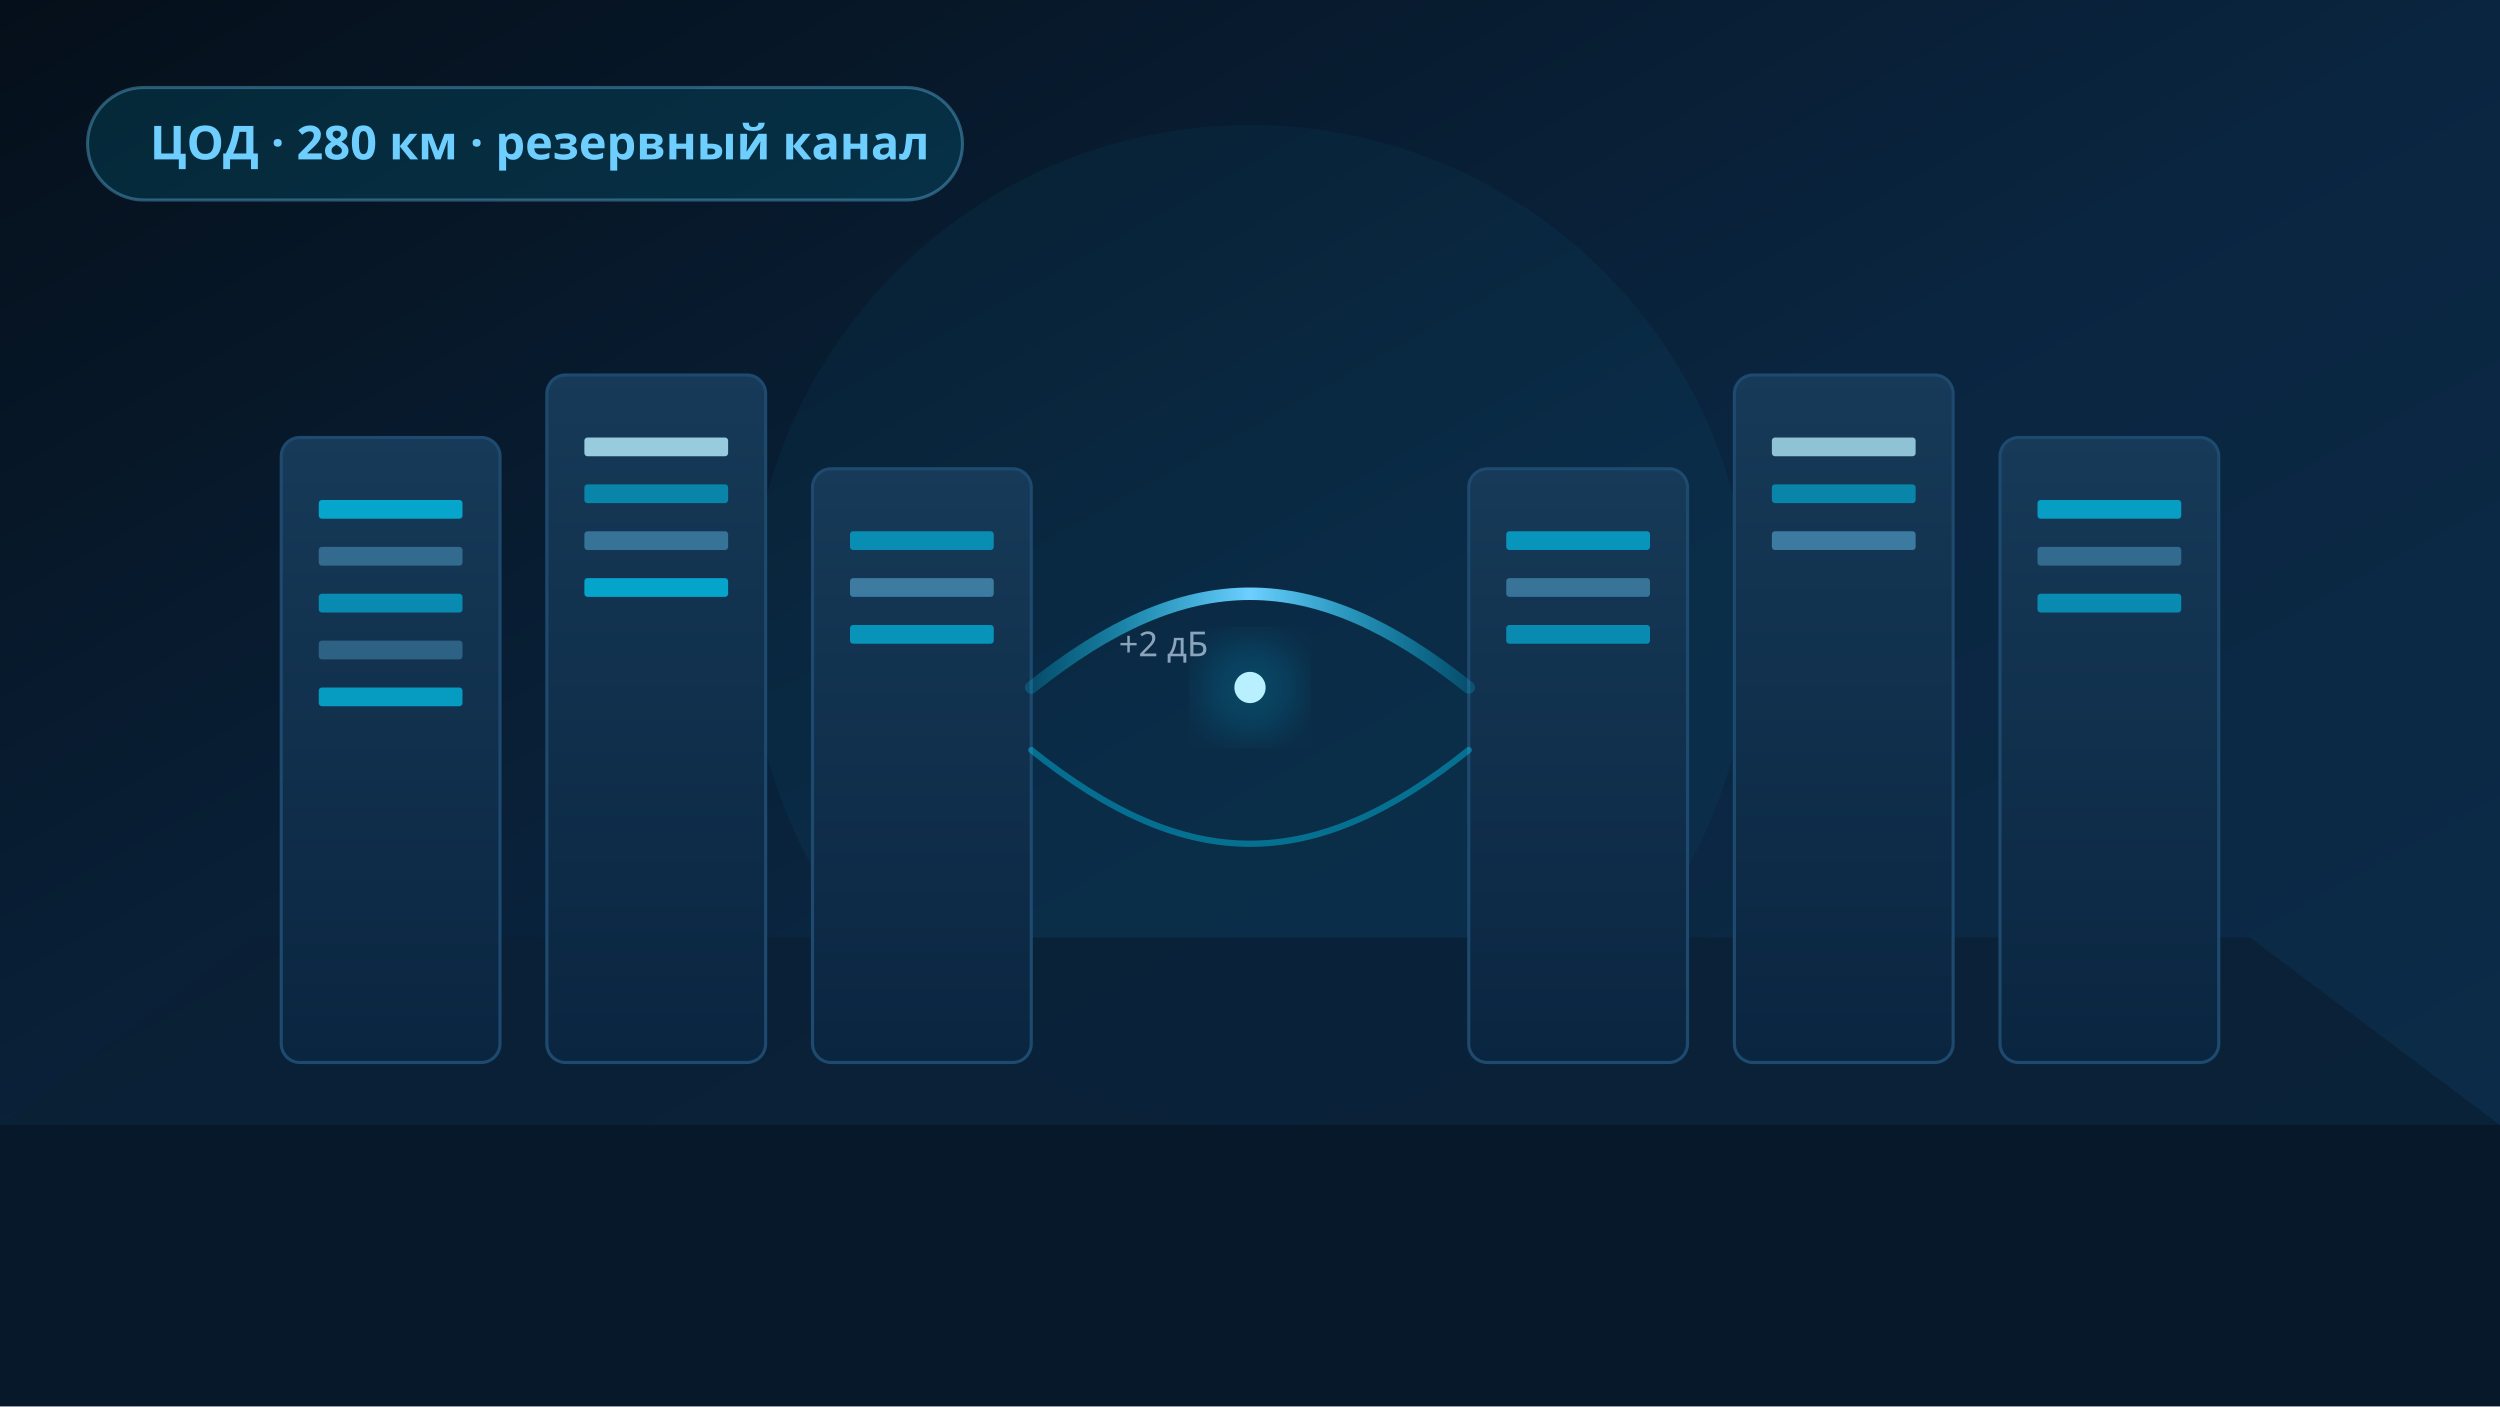
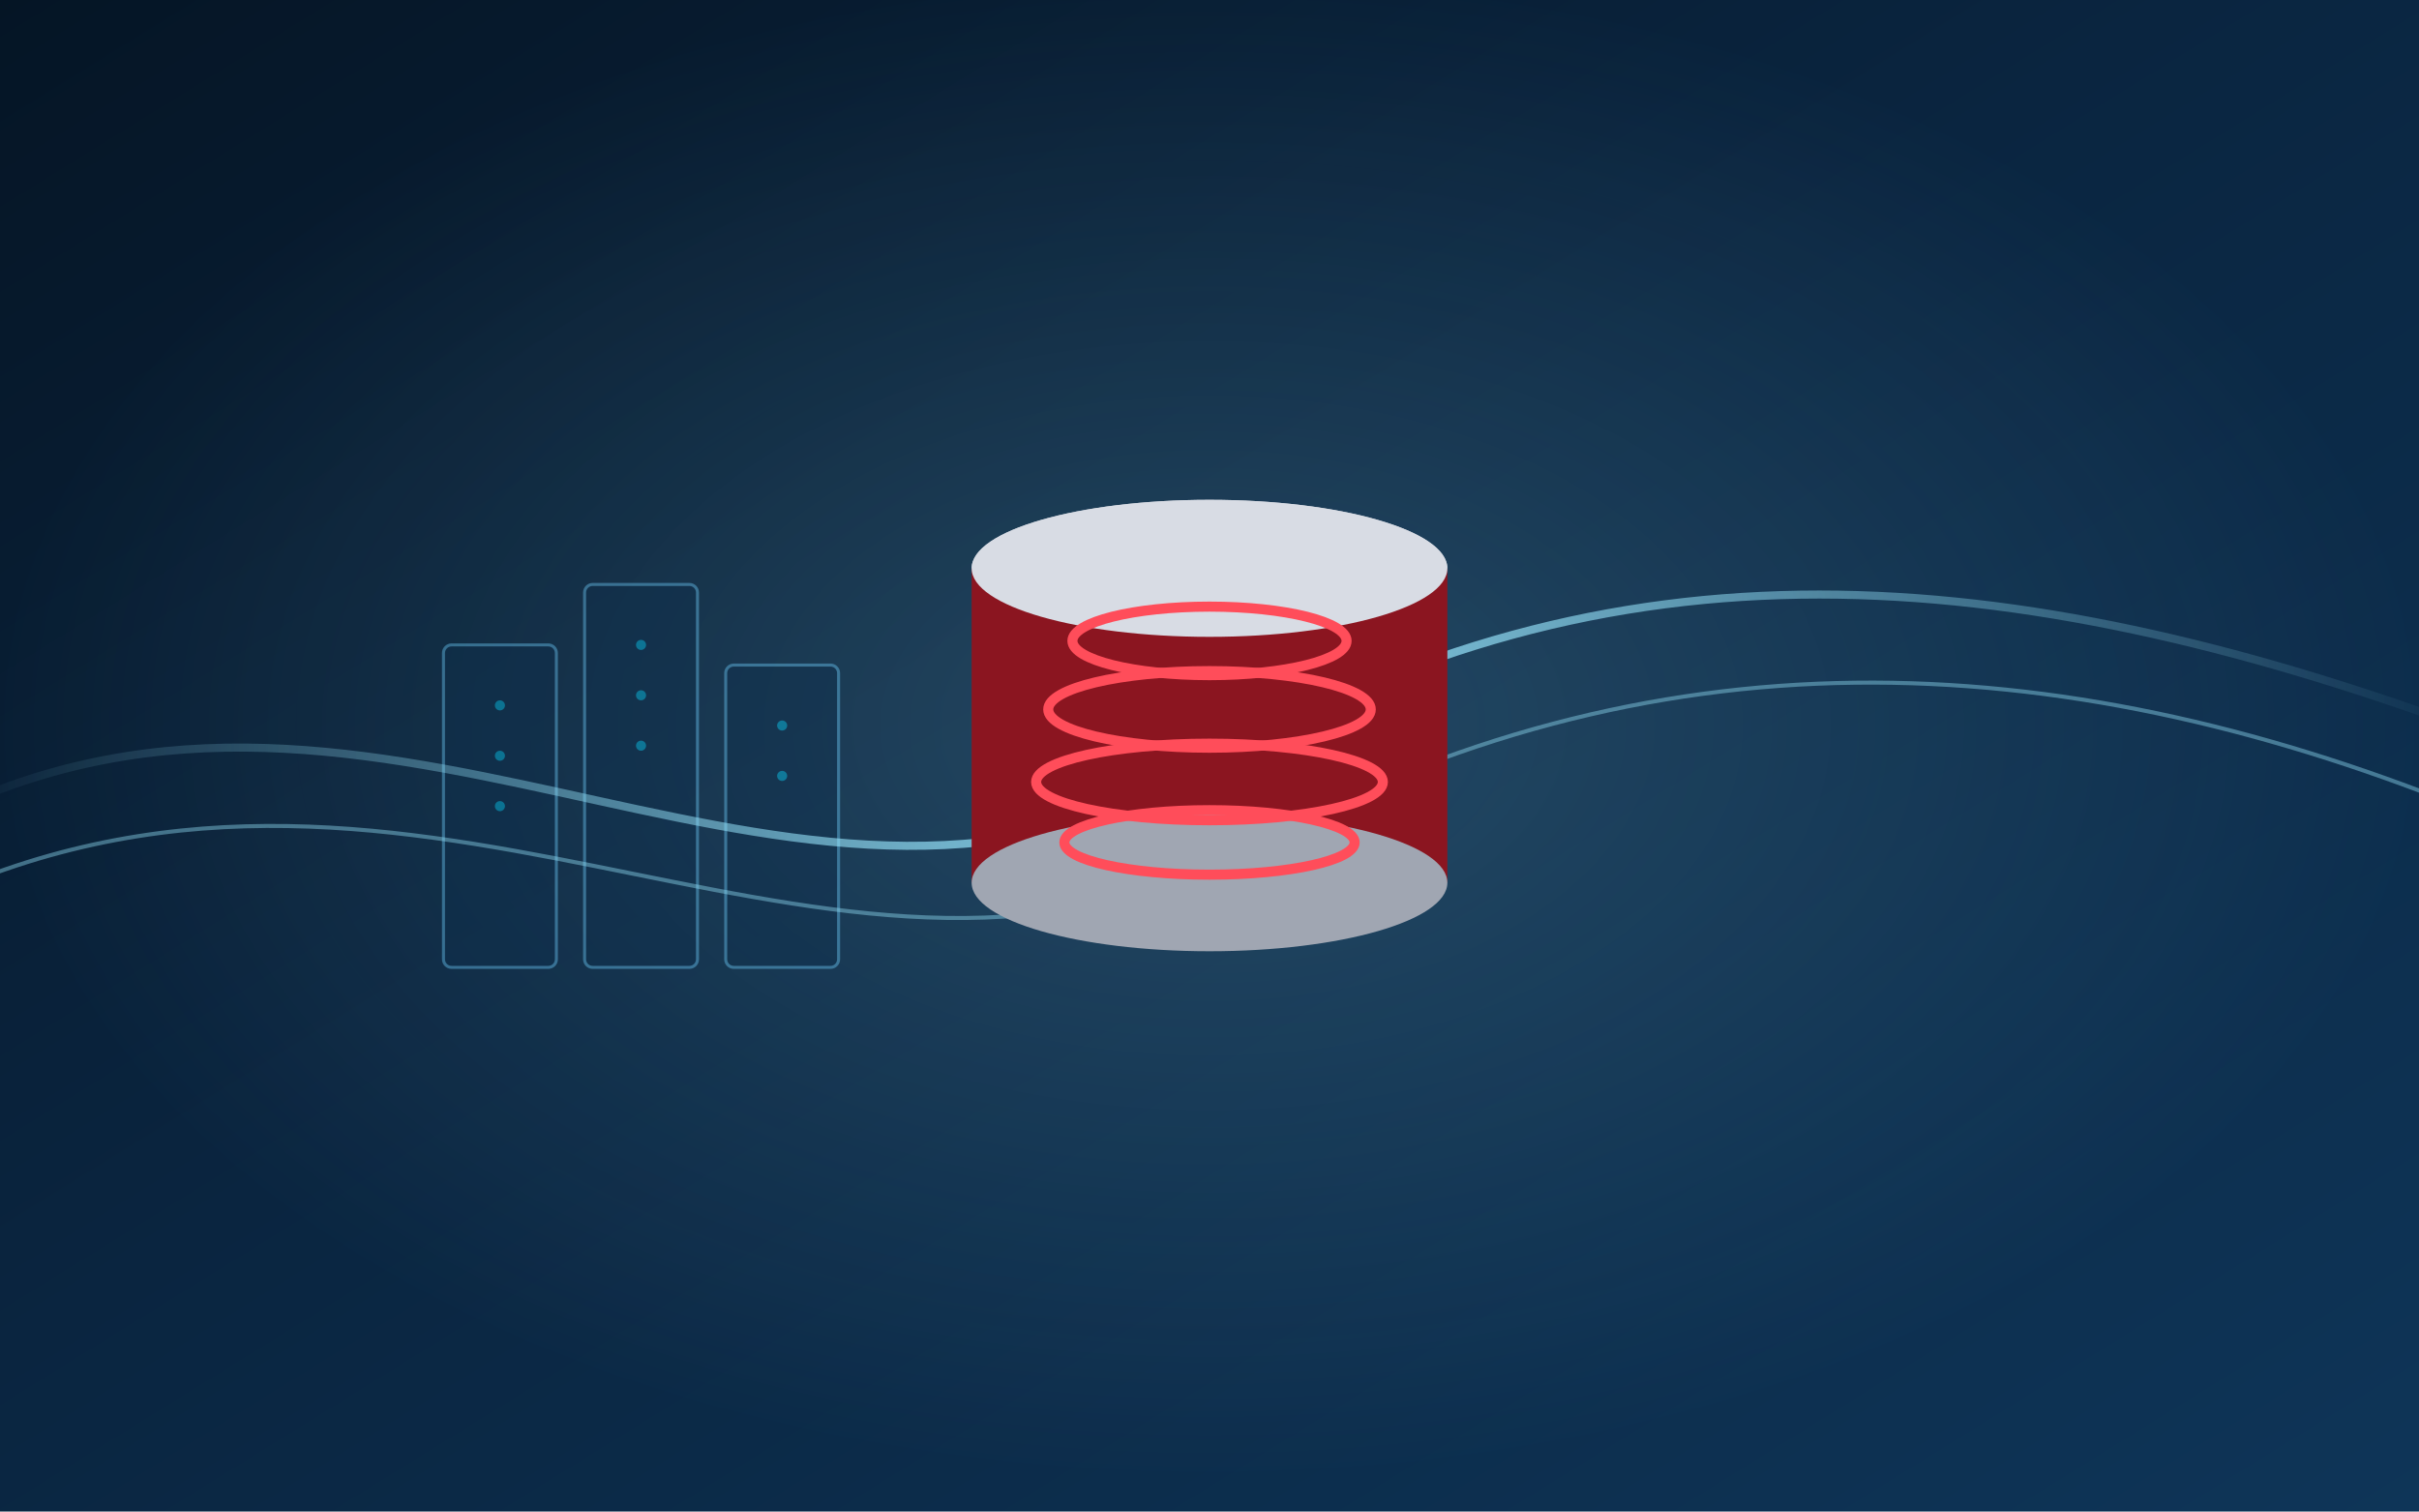
- <svg xmlns="http://www.w3.org/2000/svg" viewBox="0 0 800 450" fill="none">
+ <svg xmlns="http://www.w3.org/2000/svg" width="1200" height="750" viewBox="0 0 1200 750" preserveAspectRatio="xMidYMid slice" role="img" aria-label="Дата-центр">
  <defs>
-     <linearGradient id="dc-bg" x1="0" y1="0" x2="1" y2="1">
-       <stop stop-color="#050f1a" />
-       <stop offset="0.5" stop-color="#0A2540" />
-       <stop offset="1" stop-color="#0c2d4a" />
+     <linearGradient id="bg" x1="0" y1="0" x2="1" y2="1">
+       <stop offset="0%" stop-color="#051525" />
+       <stop offset="45%" stop-color="#0A2540" />
+       <stop offset="100%" stop-color="#0E3558" />
    </linearGradient>
-     <linearGradient id="dc-rack" x1="0" y1="0" x2="0" y2="1">
-       <stop stop-color="#163a58" />
-       <stop offset="1" stop-color="#0A2540" />
+     <linearGradient id="f1" x1="0" y1="0" x2="1" y2="0">
+       <stop offset="0%" stop-color="#99E8FF" stop-opacity="0" />
+       <stop offset="50%" stop-color="#99E8FF" stop-opacity="0.85" />
+       <stop offset="100%" stop-color="#99E8FF" stop-opacity="0" />
    </linearGradient>
-     <linearGradient id="dc-link" x1="0" y1="0" x2="1" y2="0">
-       <stop stop-color="#00D4FF" stop-opacity="0.2" />
-       <stop offset="0.5" stop-color="#6ECFFF" />
-       <stop offset="1" stop-color="#00D4FF" stop-opacity="0.2" />
-     </linearGradient>
-     <filter id="dc-glow">
-       <feGaussianBlur stdDeviation="6" />
-     </filter>
+     <radialGradient id="g" cx="50%" cy="48%" r="50%">
+       <stop offset="0%" stop-color="#99E8FF" stop-opacity="0.18" />
+       <stop offset="100%" stop-color="#99E8FF" stop-opacity="0" />
+     </radialGradient>
  </defs>
-   <rect width="800" height="450" fill="url(#dc-bg)" />
-   <circle cx="400" cy="200" r="160" fill="#00D4FF" opacity="0.04" />
-   <path d="M0 360 L800 360 L800 450 L0 450Z" fill="#061829" />
-   <path d="M0 360 L80 300 H720 L800 360Z" fill="#0a1f35" opacity="0.8" />
-   <g>
-     <rect x="90" y="140" width="70" height="200" rx="6" fill="url(#dc-rack)" stroke="#1e4a6f" />
-     <rect x="175" y="120" width="70" height="220" rx="6" fill="url(#dc-rack)" stroke="#1e4a6f" />
-     <rect x="260" y="150" width="70" height="190" rx="6" fill="url(#dc-rack)" stroke="#1e4a6f" />
+   <rect width="1200" height="750" fill="url(#bg)" />
+   <rect width="1200" height="750" fill="url(#g)" />
+   <g opacity="0.4" transform="translate(220, 280)">
+     <rect x="0" y="40" width="56" height="160" rx="4" fill="#0D2D4A" stroke="#6ECFFF" stroke-width="1.5" />
+     <rect x="70" y="10" width="56" height="190" rx="4" fill="#0D2D4A" stroke="#6ECFFF" stroke-width="1.5" />
+     <rect x="140" y="50" width="56" height="150" rx="4" fill="#0D2D4A" stroke="#6ECFFF" stroke-width="1.5" />
+     <g fill="#00D4FF">
+       <circle cx="28" cy="70" r="2.5" />
+       <circle cx="28" cy="95" r="2.5" />
+       <circle cx="28" cy="120" r="2.5" />
+       <circle cx="98" cy="40" r="2.5" />
+       <circle cx="98" cy="65" r="2.5" />
+       <circle cx="98" cy="90" r="2.5" />
+       <circle cx="168" cy="80" r="2.5" />
+       <circle cx="168" cy="105" r="2.5" />
+     </g>
  </g>
-   <g>
-     <rect x="470" y="150" width="70" height="190" rx="6" fill="url(#dc-rack)" stroke="#1e4a6f" />
-     <rect x="555" y="120" width="70" height="220" rx="6" fill="url(#dc-rack)" stroke="#1e4a6f" />
-     <rect x="640" y="140" width="70" height="200" rx="6" fill="url(#dc-rack)" stroke="#1e4a6f" />
+   <path d="M-20 400 C 200 300, 400 500, 600 380 S 1000 280, 1220 360" fill="none" stroke="url(#f1)" stroke-width="4" />
+   <path d="M-20 440 C 220 340, 420 530, 620 420 S 1020 320, 1220 400" fill="none" stroke="#99E8FF" stroke-width="2" opacity="0.4" />
+   <g transform="translate(600, 360)">
+     <ellipse cx="0" cy="-78" rx="118" ry="34" fill="#C5CAD4" />
+     <rect x="-118" y="-78" width="236" height="156" fill="#8B1520" />
+     <ellipse cx="0" cy="78" rx="118" ry="34" fill="#A0A6B2" />
+     <ellipse cx="0" cy="-78" rx="118" ry="34" fill="#D8DCE4" />
+     <g fill="none" stroke="#FF4D5A" stroke-width="5">
+       <ellipse cx="0" cy="-42" rx="68" ry="17" />
+       <ellipse cx="0" cy="-8" rx="80" ry="19" />
+       <ellipse cx="0" cy="28" rx="86" ry="19" />
+       <ellipse cx="0" cy="58" rx="72" ry="16" />
+     </g>
  </g>
-   <g>
-     <rect x="102" y="160" width="46" height="6" rx="1" fill="#00D4FF" opacity="0.7" />
-     <rect x="102" y="175" width="46" height="6" rx="1" fill="#6ECFFF" opacity="0.35" />
-     <rect x="102" y="190" width="46" height="6" rx="1" fill="#00D4FF" opacity="0.55" />
-     <rect x="102" y="205" width="46" height="6" rx="1" fill="#6ECFFF" opacity="0.3" />
-     <rect x="102" y="220" width="46" height="6" rx="1" fill="#00D4FF" opacity="0.65" />
-     <rect x="187" y="140" width="46" height="6" rx="1" fill="#B8F0FF" opacity="0.8" />
-     <rect x="187" y="155" width="46" height="6" rx="1" fill="#00D4FF" opacity="0.5" />
-     <rect x="187" y="170" width="46" height="6" rx="1" fill="#6ECFFF" opacity="0.4" />
-     <rect x="187" y="185" width="46" height="6" rx="1" fill="#00D4FF" opacity="0.7" />
-     <rect x="272" y="170" width="46" height="6" rx="1" fill="#00D4FF" opacity="0.55" />
-     <rect x="272" y="185" width="46" height="6" rx="1" fill="#6ECFFF" opacity="0.45" />
-     <rect x="272" y="200" width="46" height="6" rx="1" fill="#00D4FF" opacity="0.6" />
-     <rect x="482" y="170" width="46" height="6" rx="1" fill="#00D4FF" opacity="0.6" />
-     <rect x="482" y="185" width="46" height="6" rx="1" fill="#6ECFFF" opacity="0.4" />
-     <rect x="482" y="200" width="46" height="6" rx="1" fill="#00D4FF" opacity="0.55" />
-     <rect x="567" y="140" width="46" height="6" rx="1" fill="#B8F0FF" opacity="0.75" />
-     <rect x="567" y="155" width="46" height="6" rx="1" fill="#00D4FF" opacity="0.5" />
-     <rect x="567" y="170" width="46" height="6" rx="1" fill="#6ECFFF" opacity="0.45" />
-     <rect x="652" y="160" width="46" height="6" rx="1" fill="#00D4FF" opacity="0.65" />
-     <rect x="652" y="175" width="46" height="6" rx="1" fill="#6ECFFF" opacity="0.35" />
-     <rect x="652" y="190" width="46" height="6" rx="1" fill="#00D4FF" opacity="0.55" />
-   </g>
-   <path d="M330 220 C380 180 420 180 470 220" stroke="url(#dc-link)" stroke-width="4" fill="none" stroke-linecap="round" />
-   <path d="M330 240 C380 280 420 280 470 240" stroke="#00D4FF" stroke-width="2" fill="none" opacity="0.4" stroke-linecap="round" />
-   <circle cx="400" cy="220" r="16" fill="#00D4FF" opacity="0.15" filter="url(#dc-glow)" />
-   <circle cx="400" cy="220" r="5" fill="#B8F0FF" />
-   <text x="358" y="210" fill="#8BA4BC" font-family="system-ui,sans-serif" font-size="11">+2 дБ</text>
-   <rect x="28" y="28" width="280" height="36" rx="18" fill="#00D4FF" fill-opacity="0.12" stroke="#6ECFFF" stroke-opacity="0.35" />
-   <text x="48" y="51" fill="#6ECFFF" font-family="system-ui,sans-serif" font-size="15" font-weight="600">ЦОД · 280 км · резервный канал</text>
</svg>
